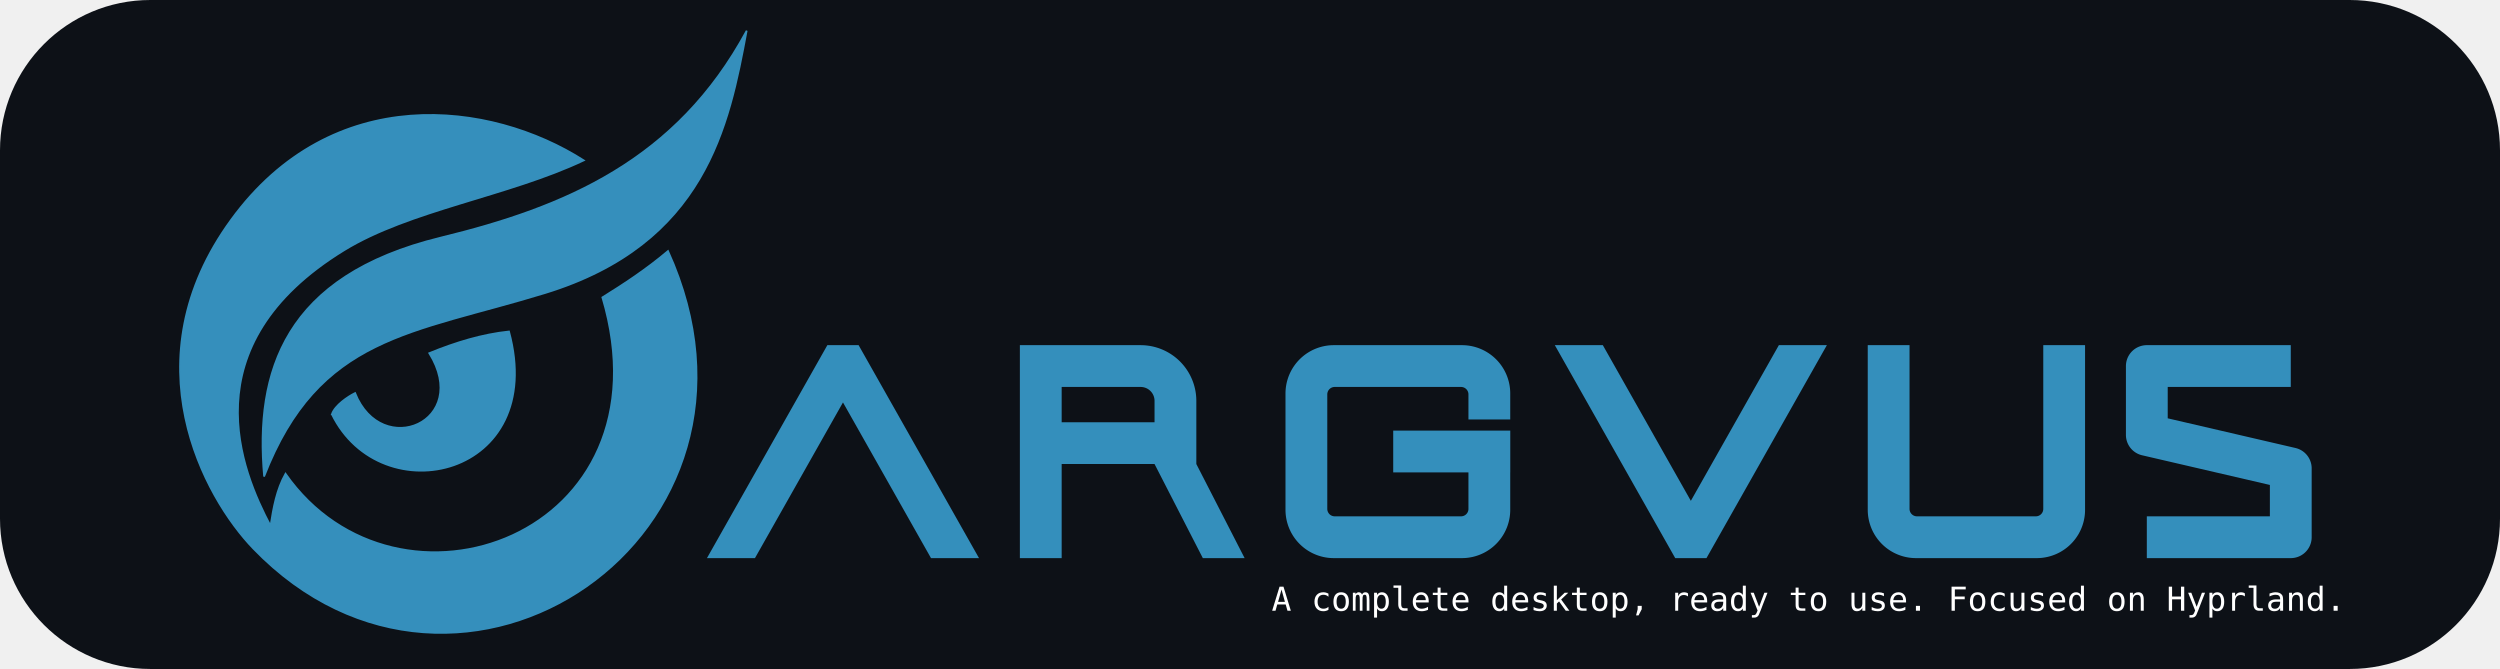
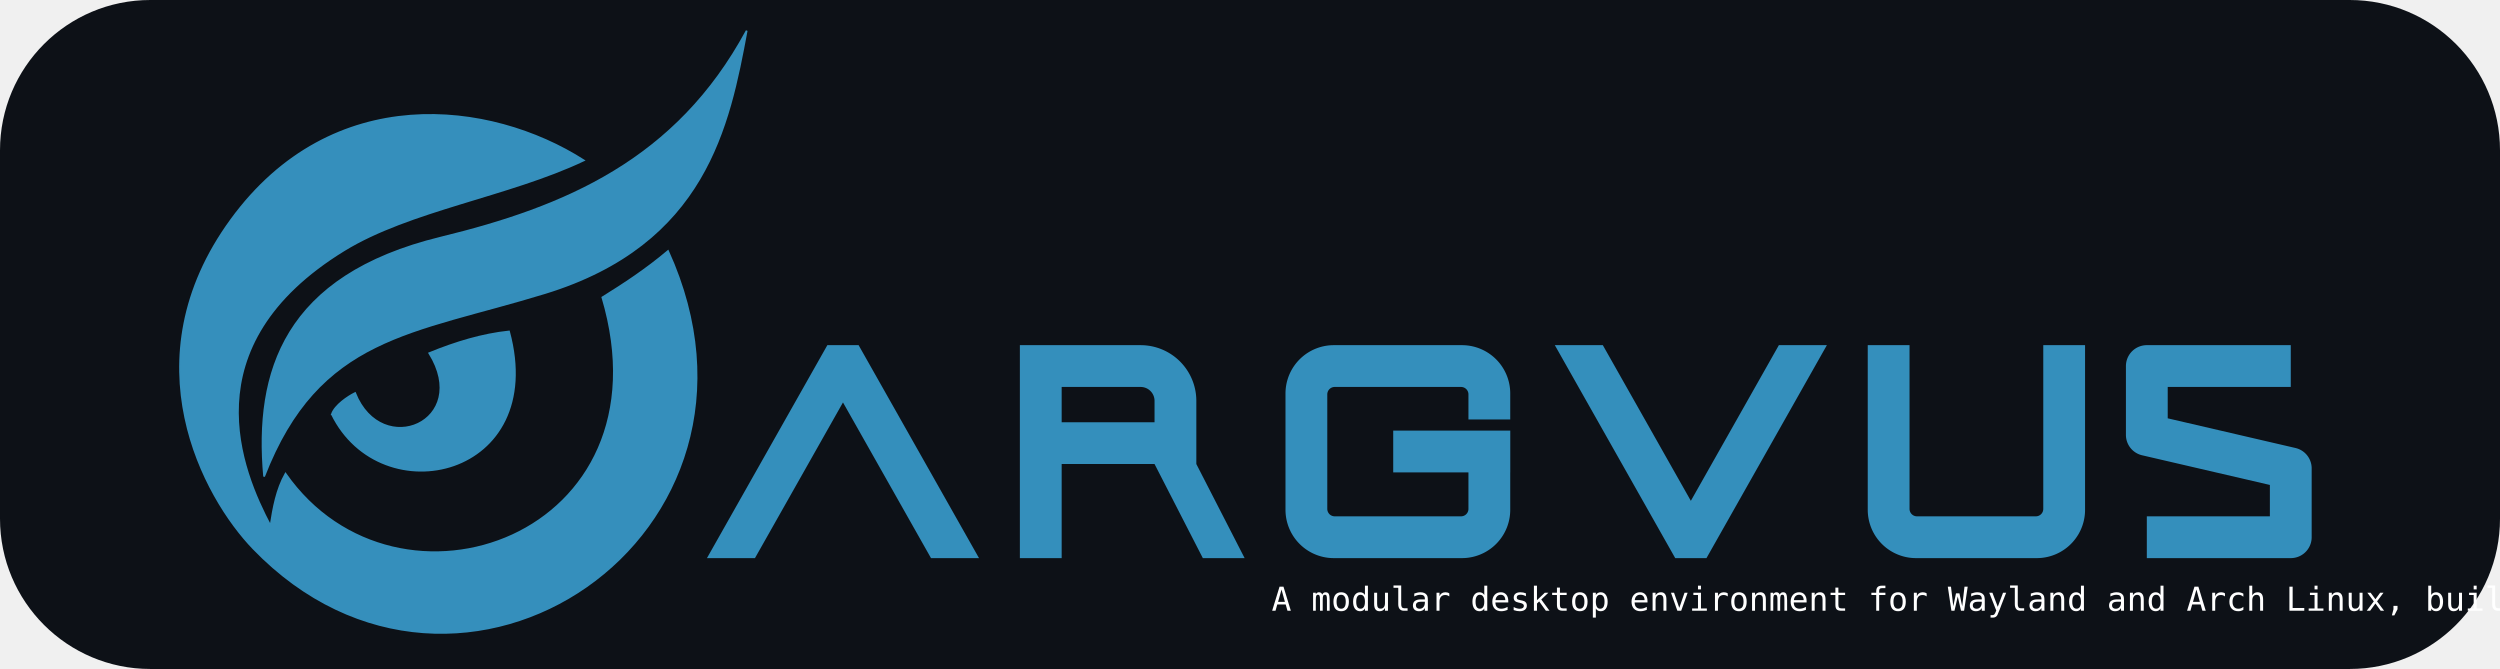
<svg xmlns="http://www.w3.org/2000/svg" version="1.1" id="svg1" width="1009" height="270" viewBox="0 0 1009 270">
  <defs id="defs1" />
  <g id="g1">
    <rect style="fill:#0d1117;fill-opacity:1;stroke:none;stroke-width:3.067" id="rect1" width="1009" height="270" x="0" y="-1.1351011e-05" ry="60.677" />
    <path style="opacity:1;fill:#358fbc;fill-opacity:1;stroke:#358fbc;stroke-width:0.7;stroke-dasharray:none;stroke-opacity:1" d="M 106.585,192.328 C 128.642,135.403 166.406,134.707 219.892,118.299 284.757,98.401 294.218,50.878 301.36,12.391 273.004,64.914 227.921,83.718 177.936,95.895 114.637,111.316 102.835,150.056 106.585,192.328 Z" id="path1" />
    <path style="opacity:1;fill:#358fbc;fill-opacity:1;stroke:#358fbc;stroke-width:0.7;stroke-dasharray:none;stroke-opacity:1" d="m 133.943,167.18 c 1.208,-3.617 6.597,-7.192 9.369,-8.554 10.795,27.02 47.048,11.473 29.94,-16.09 10.727,-4.392 21.453,-7.618 32.18,-8.758 15.86,58.823 -51.572,74.033 -71.488,33.402 z" id="path2" />
    <path style="opacity:1;fill:#358fbc;fill-opacity:1;stroke:#358fbc;stroke-width:0.7;stroke-dasharray:none;stroke-opacity:1" d="m 235.624,64.729 c -30.438,14.408 -70.297,20.027 -96.779,36.292 -62.896,38.631 -41.188,89.398 -29.667,111.181 1.142,-7.345 2.455,-14.624 6.049,-21.026 45.154,64.575 156.571,25.394 127.887,-71.144 8.761,-5.45 17.548,-11.186 26.499,-18.722 C 321.605,215.82 185.645,307.789 102.265,221.419 82.382,200.824 51.831,145.475 93.336,88.636 134.139,32.756 197.881,40.629 235.624,64.729 Z" id="path3" />
    <text xml:space="preserve" style="font-size:13.333px;font-family:Microgramma;-inkscape-font-specification:Microgramma;writing-mode:lr-tb;direction:ltr;fill:#ffffff;fill-opacity:1;stroke:none;stroke-width:2.185" x="513.204" y="246.505" id="text1">
-       <tspan id="tspan1" x="513.204" y="246.505" style="font-style:normal;font-variant:normal;font-weight:normal;font-stretch:normal;font-size:13.333px;font-family:Monospace;-inkscape-font-specification:Monospace;fill:#ffffff;fill-opacity:1">A complete desktop, ready to use. Focused on Hyprland.</tspan>
+       <tspan id="tspan1" x="513.204" y="246.505" style="font-style:normal;font-variant:normal;font-weight:normal;font-stretch:normal;font-size:13.333px;font-family:Monospace;-inkscape-font-specification:Monospace;fill:#ffffff;fill-opacity:1">A modular desktop environment for Wayland and Arch Linux, built on Hyprland.</tspan>
    </text>
    <g id="g2" transform="matrix(0.7496588,0,0,0.7496588,285.3254,139.3046)">
      <path style="fill:#3590bd;fill-opacity:0.992;stroke:none" fill-rule="evenodd" d="M 0,114.653 64.824,0 h 16.824 l 64.824,114.653 H 120.625 L 73.236,30.837 25.847,114.653 Z m 263.408,-86.615 -0.08,-0.979 -0.113,-0.975 -0.144,-0.971 -0.175,-0.966 -0.208,-0.959 -0.238,-0.953 -0.27,-0.944 -0.3,-0.934 -0.331,-0.925 -0.361,-0.913 -0.39,-0.9 -0.42,-0.888 -0.448,-0.873 -0.477,-0.858 -0.505,-0.842 -0.532,-0.825 -0.559,-0.807 -0.584,-0.789 -0.611,-0.769 -0.635,-0.748 -0.659,-0.728 -0.683,-0.705 -0.705,-0.683 -0.728,-0.659 -0.748,-0.635 -0.769,-0.611 -0.789,-0.584 -0.807,-0.559 -0.825,-0.532 -0.842,-0.505 -0.858,-0.477 -0.873,-0.448 -0.888,-0.42 -0.9,-0.39 -0.913,-0.361 -0.925,-0.331 -0.934,-0.3 -0.944,-0.27 -0.953,-0.238 -0.959,-0.208 -0.966,-0.175 -0.971,-0.144 -0.975,-0.113 -0.979,-0.08 -0.98,-0.048 L 233.472,0 h -35 -7.5 -22.5 v 30 4 30 50.653 h 22.5 V 64 h 7.5 35 7.5 l 26,50.653 h 22.5 L 263.472,64 V 34 30 l -0.016,-0.982 z M 240.972,41.5 h -7.5 -35 -7.5 V 34 30 22.5 h 7.5 35 l 0.245,0.004 0.246,0.012 0.244,0.02 0.244,0.028 0.243,0.036 0.241,0.044 0.24,0.052 0.238,0.06 0.236,0.067 0.234,0.075 0.231,0.083 0.228,0.09 0.225,0.098 0.222,0.104 0.218,0.113 0.215,0.119 0.211,0.126 0.206,0.133 0.202,0.14 0.197,0.146 0.192,0.152 0.187,0.159 0.182,0.165 0.176,0.171 0.171,0.176 0.165,0.182 0.159,0.187 0.152,0.192 0.146,0.197 0.14,0.202 0.133,0.206 0.126,0.211 0.119,0.215 0.113,0.218 0.104,0.222 0.098,0.225 0.09,0.228 0.083,0.231 0.075,0.234 0.067,0.236 0.06,0.238 0.052,0.24 0.044,0.241 0.036,0.243 0.028,0.244 0.02,0.244 0.012,0.246 0.004,0.245 v 4 z m 191.375,-18.048 -0.097,-0.846 -0.125,-0.841 -0.153,-0.837 -0.179,-0.832 -0.207,-0.825 -0.234,-0.818 -0.26,-0.81 -0.286,-0.802 -0.313,-0.791 -0.339,-0.78 -0.363,-0.77 -0.389,-0.756 -0.413,-0.744 -0.438,-0.73 -0.461,-0.715 -0.484,-0.699 -0.507,-0.684 -0.529,-0.666 -0.55,-0.649 -0.572,-0.63 -0.591,-0.612 -0.612,-0.591 -0.63,-0.572 -0.649,-0.55 L 422.3,5.373 421.616,4.866 420.917,4.382 420.202,3.921 419.472,3.483 418.728,3.07 417.972,2.681 417.202,2.318 416.422,1.979 415.631,1.666 414.829,1.38 414.019,1.12 413.201,0.886 412.376,0.679 411.544,0.5 410.707,0.347 409.866,0.222 409.02,0.125 408.172,0.056 407.323,0.014 406.472,0 h -69 l -0.851,0.014 -0.849,0.042 -0.848,0.069 -0.846,0.097 -0.841,0.125 -0.837,0.153 -0.832,0.179 -0.825,0.207 -0.818,0.234 -0.81,0.26 -0.802,0.286 -0.791,0.313 -0.78,0.339 -0.77,0.363 -0.756,0.389 -0.744,0.413 -0.73,0.438 -0.715,0.461 -0.699,0.484 -0.684,0.507 -0.666,0.529 -0.649,0.55 -0.63,0.572 -0.612,0.591 -0.591,0.612 -0.572,0.63 -0.55,0.649 -0.529,0.666 -0.507,0.684 -0.484,0.699 -0.461,0.715 -0.438,0.73 -0.413,0.744 -0.389,0.756 -0.363,0.77 -0.339,0.78 -0.313,0.791 -0.286,0.802 -0.26,0.81 -0.234,0.818 -0.207,0.825 -0.179,0.832 -0.153,0.837 -0.125,0.841 -0.097,0.846 -0.069,0.848 -0.042,0.849 -0.014,0.851 v 62.653 l 0.014,0.851 0.042,0.849 0.069,0.848 0.097,0.846 0.125,0.841 0.153,0.837 0.179,0.832 0.207,0.825 0.234,0.818 0.26,0.81 0.286,0.802 0.313,0.791 0.339,0.78 0.363,0.77 0.389,0.756 0.413,0.744 0.438,0.73 0.461,0.715 0.484,0.699 0.507,0.684 0.529,0.666 0.55,0.649 0.572,0.63 0.591,0.612 0.612,0.591 0.63,0.572 0.649,0.55 0.666,0.529 0.684,0.507 0.699,0.484 0.715,0.461 0.73,0.438 0.744,0.413 0.756,0.389 0.77,0.363 0.78,0.339 0.791,0.313 0.802,0.286 0.81,0.26 0.818,0.234 0.825,0.207 0.832,0.179 0.837,0.153 0.841,0.125 0.846,0.097 0.848,0.069 0.849,0.042 0.851,0.014 h 69 l 0.851,-0.014 0.849,-0.042 0.848,-0.069 0.846,-0.097 0.841,-0.125 0.837,-0.153 0.832,-0.179 0.825,-0.207 0.818,-0.234 0.81,-0.26 0.802,-0.286 0.791,-0.313 0.78,-0.339 0.77,-0.363 0.756,-0.389 0.744,-0.413 0.73,-0.438 0.715,-0.461 0.699,-0.484 0.684,-0.507 0.666,-0.529 0.649,-0.55 0.63,-0.572 0.612,-0.591 0.591,-0.612 0.572,-0.63 0.55,-0.649 0.529,-0.666 0.507,-0.684 0.484,-0.699 0.461,-0.715 0.438,-0.73 0.413,-0.744 0.389,-0.756 0.363,-0.77 0.339,-0.78 0.313,-0.791 0.286,-0.802 0.26,-0.81 0.234,-0.818 0.207,-0.825 0.179,-0.832 0.153,-0.837 0.125,-0.841 0.097,-0.846 0.069,-0.848 0.042,-0.849 0.014,-0.851 V 68.493 h -22.5 V 88.153 l -0.002,0.131 -0.007,0.131 -0.01,0.13 -0.015,0.13 -0.019,0.13 -0.024,0.128 -0.027,0.128 -0.032,0.127 -0.036,0.126 -0.04,0.125 -0.044,0.123 -0.048,0.122 -0.053,0.12 -0.056,0.118 -0.059,0.117 -0.064,0.114 -0.067,0.112 -0.071,0.11 -0.075,0.108 -0.078,0.105 -0.081,0.103 -0.085,0.099 -0.088,0.097 -0.091,0.094 -0.094,0.091 -0.097,0.088 -0.099,0.085 -0.103,0.081 -0.105,0.078 -0.108,0.075 -0.11,0.071 -0.112,0.067 -0.114,0.064 -0.117,0.059 -0.118,0.056 -0.12,0.053 -0.122,0.048 -0.123,0.044 -0.125,0.04 -0.126,0.036 -0.127,0.032 -0.128,0.027 -0.128,0.024 -0.13,0.019 -0.13,0.015 -0.13,0.01 -0.131,0.007 -0.131,0.002 h -68 l -0.131,-0.002 -0.131,-0.007 -0.13,-0.01 -0.13,-0.015 -0.13,-0.019 -0.128,-0.024 -0.128,-0.027 -0.127,-0.032 -0.126,-0.036 -0.125,-0.04 -0.123,-0.044 -0.122,-0.048 -0.12,-0.053 -0.118,-0.056 -0.117,-0.059 -0.114,-0.064 -0.112,-0.067 -0.11,-0.071 -0.108,-0.075 -0.105,-0.078 -0.103,-0.081 -0.099,-0.085 -0.097,-0.088 -0.094,-0.091 -0.091,-0.094 -0.088,-0.097 -0.085,-0.099 -0.081,-0.103 -0.078,-0.105 -0.075,-0.108 -0.071,-0.11 -0.067,-0.112 -0.064,-0.114 -0.059,-0.117 -0.056,-0.118 -0.053,-0.12 -0.048,-0.122 -0.044,-0.123 -0.04,-0.125 -0.036,-0.126 -0.032,-0.127 -0.027,-0.128 -0.024,-0.128 -0.019,-0.13 -0.015,-0.13 -0.01,-0.13 -0.007,-0.131 -0.002,-0.131 V 26.5 l 0.002,-0.131 0.007,-0.131 0.01,-0.13 0.015,-0.13 0.019,-0.13 0.024,-0.128 0.027,-0.128 0.032,-0.127 0.036,-0.126 0.04,-0.125 0.044,-0.123 0.048,-0.122 0.053,-0.12 0.056,-0.118 0.059,-0.117 0.064,-0.114 0.067,-0.112 0.071,-0.11 0.075,-0.108 0.078,-0.105 0.081,-0.103 0.085,-0.099 0.088,-0.097 0.091,-0.094 0.094,-0.091 0.097,-0.088 0.099,-0.085 0.103,-0.081 0.105,-0.078 0.108,-0.075 0.11,-0.071 0.112,-0.067 0.114,-0.064 0.117,-0.059 0.118,-0.056 0.12,-0.053 0.122,-0.048 0.123,-0.044 0.125,-0.04 0.126,-0.036 0.127,-0.032 0.128,-0.027 0.128,-0.024 0.13,-0.019 0.13,-0.015 0.13,-0.01 0.131,-0.007 0.131,-0.002 h 68 l 0.131,0.002 0.131,0.007 0.13,0.01 0.13,0.015 0.13,0.019 0.128,0.024 0.128,0.027 0.127,0.032 0.126,0.036 0.125,0.04 0.123,0.044 0.122,0.048 0.12,0.053 0.118,0.056 0.117,0.059 0.114,0.064 0.112,0.067 0.11,0.071 0.108,0.075 0.105,0.078 0.103,0.081 0.099,0.085 0.097,0.088 0.094,0.091 0.091,0.094 0.088,0.097 0.085,0.099 0.081,0.103 0.078,0.105 0.075,0.108 0.071,0.11 0.067,0.112 0.064,0.114 0.059,0.117 0.056,0.118 0.053,0.12 0.048,0.122 0.044,0.123 0.04,0.125 0.036,0.126 0.032,0.127 0.027,0.128 0.024,0.128 0.019,0.13 0.015,0.13 0.01,0.13 0.007,0.131 0.002,0.131 V 40 h 22.5 V 26 L 432.458,25.149 432.416,24.3 Z M 369.472,46 v 22.5 h 63.018 V 46 Z m 87,-46 64.824,114.653 H 538.12 L 602.944,0 H 577.097 L 529.708,83.816 482.319,0 Z m 262.972,0 v 4 84.153 l -0.002,0.131 -0.007,0.131 -0.01,0.13 -0.015,0.13 -0.019,0.13 -0.024,0.128 -0.027,0.128 -0.032,0.127 -0.036,0.126 -0.04,0.125 -0.044,0.123 -0.048,0.122 -0.053,0.12 -0.056,0.118 -0.059,0.117 -0.064,0.114 -0.067,0.112 -0.071,0.11 -0.075,0.108 -0.078,0.105 -0.081,0.103 -0.085,0.099 -0.088,0.097 -0.091,0.094 -0.094,0.091 -0.097,0.088 -0.099,0.085 -0.103,0.081 -0.105,0.078 -0.108,0.075 -0.11,0.071 -0.112,0.067 -0.114,0.064 -0.117,0.059 -0.118,0.056 -0.12,0.053 -0.122,0.048 -0.123,0.044 -0.125,0.04 -0.126,0.036 -0.127,0.032 -0.128,0.027 -0.128,0.024 -0.13,0.019 -0.13,0.015 -0.13,0.01 -0.131,0.007 -0.131,0.002 h -64 l -0.131,-0.002 -0.131,-0.007 -0.13,-0.01 -0.13,-0.015 -0.13,-0.019 -0.128,-0.024 -0.128,-0.027 -0.127,-0.032 -0.126,-0.036 -0.125,-0.04 -0.123,-0.044 -0.122,-0.048 -0.12,-0.053 -0.118,-0.056 -0.117,-0.059 -0.114,-0.064 -0.112,-0.067 -0.11,-0.071 -0.108,-0.075 -0.105,-0.078 -0.103,-0.081 -0.099,-0.085 -0.097,-0.088 -0.094,-0.091 -0.091,-0.094 -0.088,-0.097 -0.085,-0.099 -0.081,-0.103 -0.078,-0.105 -0.075,-0.108 -0.071,-0.11 -0.067,-0.112 -0.064,-0.114 -0.059,-0.117 -0.056,-0.118 -0.053,-0.12 -0.048,-0.122 -0.044,-0.123 -0.04,-0.125 -0.036,-0.126 -0.032,-0.127 -0.027,-0.128 -0.024,-0.128 -0.019,-0.13 -0.015,-0.13 -0.01,-0.13 -0.007,-0.131 -0.002,-0.131 V 4 0 h -22.5 v 26 62.653 l 0.014,0.851 0.042,0.849 0.069,0.848 0.097,0.846 0.125,0.841 0.153,0.837 0.179,0.832 0.207,0.825 0.234,0.818 0.26,0.81 0.286,0.802 0.313,0.791 0.339,0.78 0.363,0.77 0.389,0.756 0.413,0.744 0.438,0.73 0.461,0.715 0.484,0.699 0.507,0.684 0.529,0.666 0.55,0.649 0.572,0.63 0.591,0.612 0.612,0.591 0.63,0.572 0.649,0.55 0.666,0.529 0.684,0.507 0.699,0.484 0.715,0.461 0.73,0.438 0.744,0.413 0.756,0.389 0.77,0.363 0.78,0.339 0.791,0.313 0.802,0.286 0.81,0.26 0.818,0.234 0.825,0.207 0.832,0.179 0.837,0.153 0.841,0.125 0.846,0.097 0.848,0.069 0.849,0.042 0.851,0.014 h 65 l 0.851,-0.014 0.849,-0.042 0.848,-0.069 0.846,-0.097 0.841,-0.125 0.837,-0.153 0.832,-0.179 0.825,-0.207 0.818,-0.234 0.81,-0.26 0.802,-0.286 0.791,-0.313 0.78,-0.339 0.77,-0.363 0.756,-0.389 0.744,-0.413 0.73,-0.438 0.715,-0.461 0.699,-0.484 0.684,-0.507 0.666,-0.529 0.649,-0.55 0.63,-0.572 0.612,-0.591 0.591,-0.612 0.572,-0.63 0.55,-0.649 0.529,-0.666 0.507,-0.684 0.484,-0.699 0.461,-0.715 0.438,-0.73 0.413,-0.744 0.389,-0.756 0.363,-0.77 0.339,-0.78 0.313,-0.791 0.286,-0.802 0.26,-0.81 0.234,-0.818 0.207,-0.825 0.179,-0.832 0.153,-0.837 0.125,-0.841 0.097,-0.846 0.069,-0.848 0.042,-0.849 0.014,-0.851 V 26 0 Z m 55.75,0 -0.368,0.006 -0.368,0.018 -0.367,0.03 -0.365,0.042 -0.365,0.054 -0.362,0.066 -0.36,0.078 -0.357,0.089 -0.354,0.101 -0.35,0.113 -0.347,0.124 -0.342,0.135 -0.338,0.147 -0.333,0.157 -0.327,0.168 -0.322,0.179 -0.316,0.189 -0.309,0.2 -0.303,0.209 -0.296,0.22 -0.288,0.229 -0.281,0.238 -0.272,0.247 -0.265,0.256 -0.256,0.265 -0.247,0.272 -0.238,0.281 -0.229,0.288 -0.22,0.296 -0.209,0.303 -0.2,0.309 -0.189,0.316 -0.179,0.322 -0.168,0.327 -0.157,0.333 -0.147,0.338 -0.135,0.342 -0.124,0.347 -0.113,0.35 -0.101,0.354 -0.089,0.357 -0.078,0.36 -0.066,0.362 -0.054,0.365 -0.042,0.365 -0.03,0.367 -0.018,0.368 -0.006,0.368 v 37.077 l 0.006,0.368 0.018,0.368 0.03,0.367 0.042,0.366 0.054,0.364 0.066,0.363 0.078,0.36 0.09,0.357 0.101,0.354 0.113,0.351 0.124,0.347 0.135,0.342 0.147,0.338 0.158,0.333 0.168,0.328 0.179,0.322 0.19,0.316 0.199,0.309 0.21,0.303 0.22,0.296 0.229,0.288 0.238,0.281 0.248,0.273 0.256,0.264 0.265,0.257 0.273,0.247 0.281,0.238 0.289,0.229 0.296,0.219 0.303,0.209 0.309,0.2 0.317,0.189 0.322,0.179 0.327,0.168 0.334,0.157 0.338,0.146 0.342,0.136 0.347,0.123 0.351,0.113 0.354,0.101 0.358,0.089 68.795,15.978 v 16.89 h -66.25 v 22.5 h 77.5 l 0.368,-0.006 0.368,-0.018 0.367,-0.03 0.365,-0.042 0.365,-0.054 0.362,-0.066 0.36,-0.078 0.357,-0.089 0.354,-0.101 0.35,-0.113 0.347,-0.124 0.342,-0.135 0.338,-0.147 0.333,-0.157 0.327,-0.168 0.322,-0.179 0.316,-0.189 0.309,-0.2 0.303,-0.209 0.296,-0.22 0.288,-0.229 0.281,-0.238 0.272,-0.247 0.265,-0.256 0.256,-0.265 0.247,-0.272 0.238,-0.281 0.229,-0.288 0.22,-0.296 0.209,-0.303 0.2,-0.309 0.189,-0.316 0.179,-0.322 0.168,-0.327 0.157,-0.333 0.147,-0.338 0.135,-0.342 0.124,-0.347 0.113,-0.35 0.101,-0.354 0.089,-0.357 0.078,-0.36 0.066,-0.362 0.054,-0.365 0.042,-0.365 0.03,-0.367 0.018,-0.368 0.006,-0.368 V 66.327 l -0.006,-0.369 -0.018,-0.368 -0.03,-0.367 -0.042,-0.366 -0.054,-0.364 -0.066,-0.363 -0.078,-0.36 -0.09,-0.357 -0.101,-0.354 -0.113,-0.351 -0.124,-0.347 -0.135,-0.342 -0.147,-0.338 -0.158,-0.333 -0.168,-0.328 -0.179,-0.322 -0.19,-0.316 -0.199,-0.309 -0.21,-0.303 -0.22,-0.296 -0.229,-0.288 -0.238,-0.281 -0.248,-0.273 -0.256,-0.264 -0.265,-0.257 -0.273,-0.247 -0.281,-0.238 -0.289,-0.229 -0.296,-0.219 -0.303,-0.209 -0.309,-0.2 -0.317,-0.189 -0.322,-0.179 -0.327,-0.168 -0.334,-0.157 -0.338,-0.146 -0.342,-0.136 -0.347,-0.123 -0.351,-0.113 -0.354,-0.101 -0.358,-0.089 L 786.444,39.39 V 22.5 h 66.25 V 0 Z" id="argvus-wordmark" />
    </g>
  </g>
</svg>
